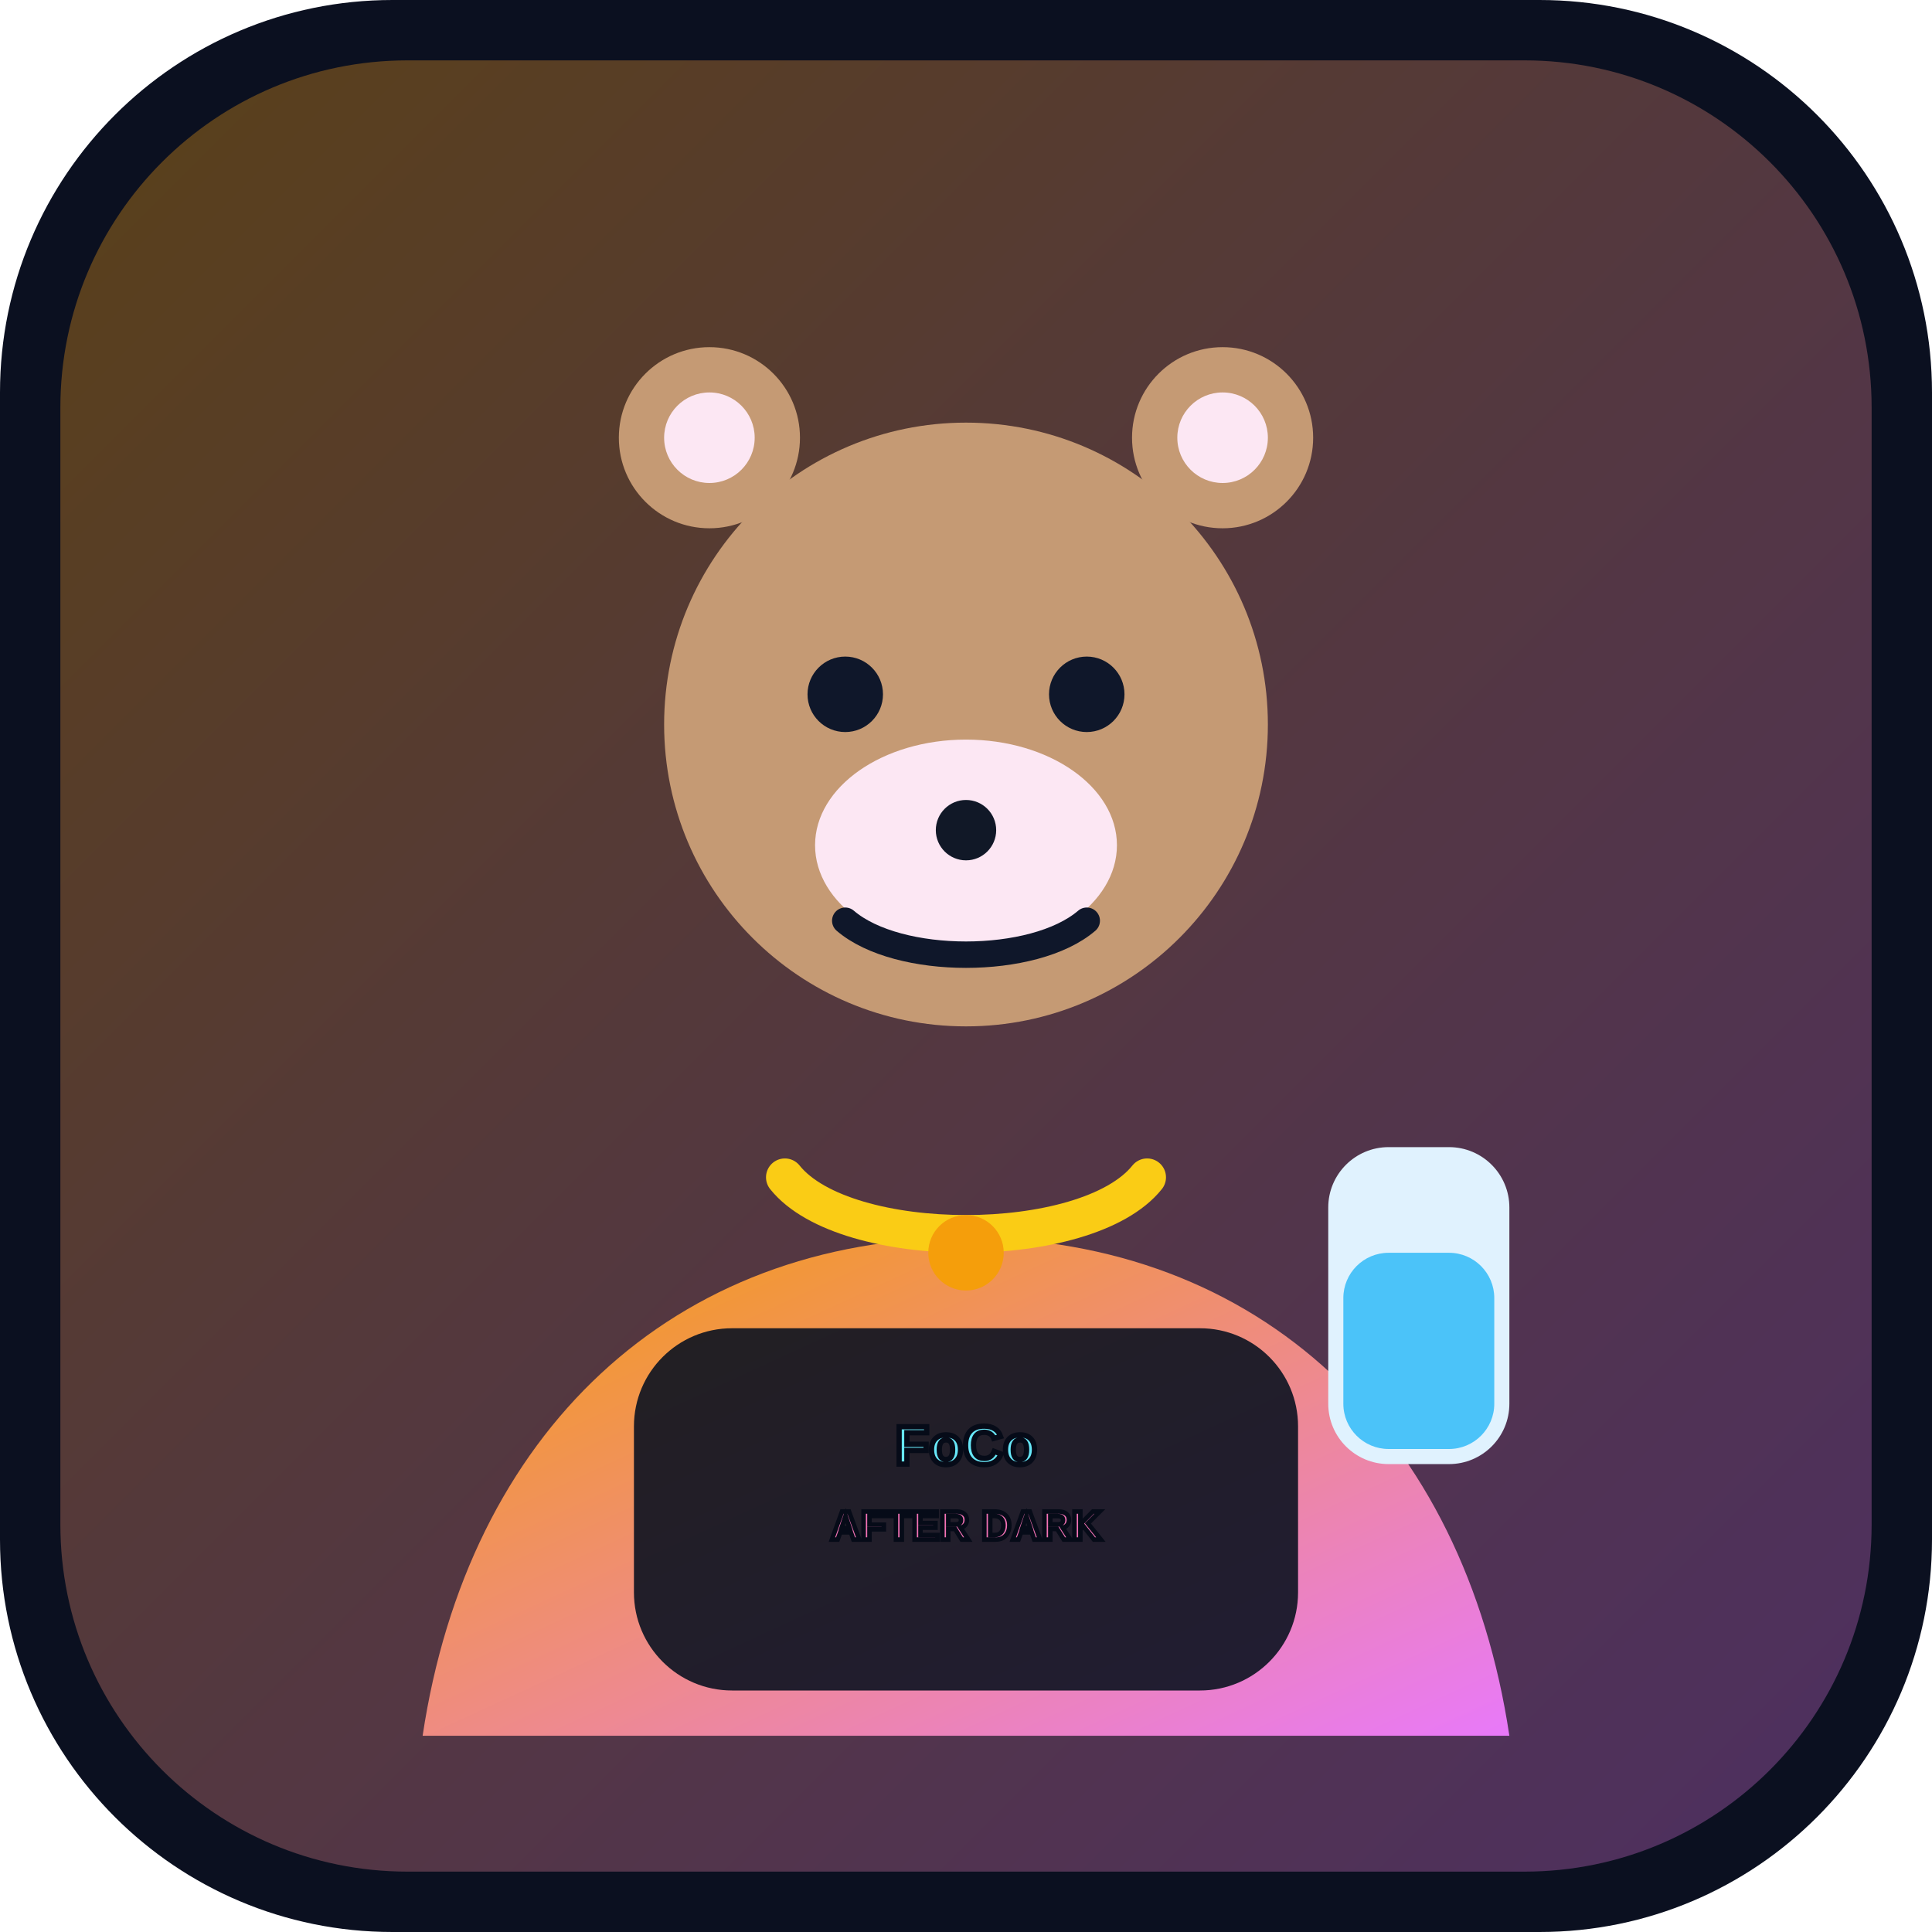
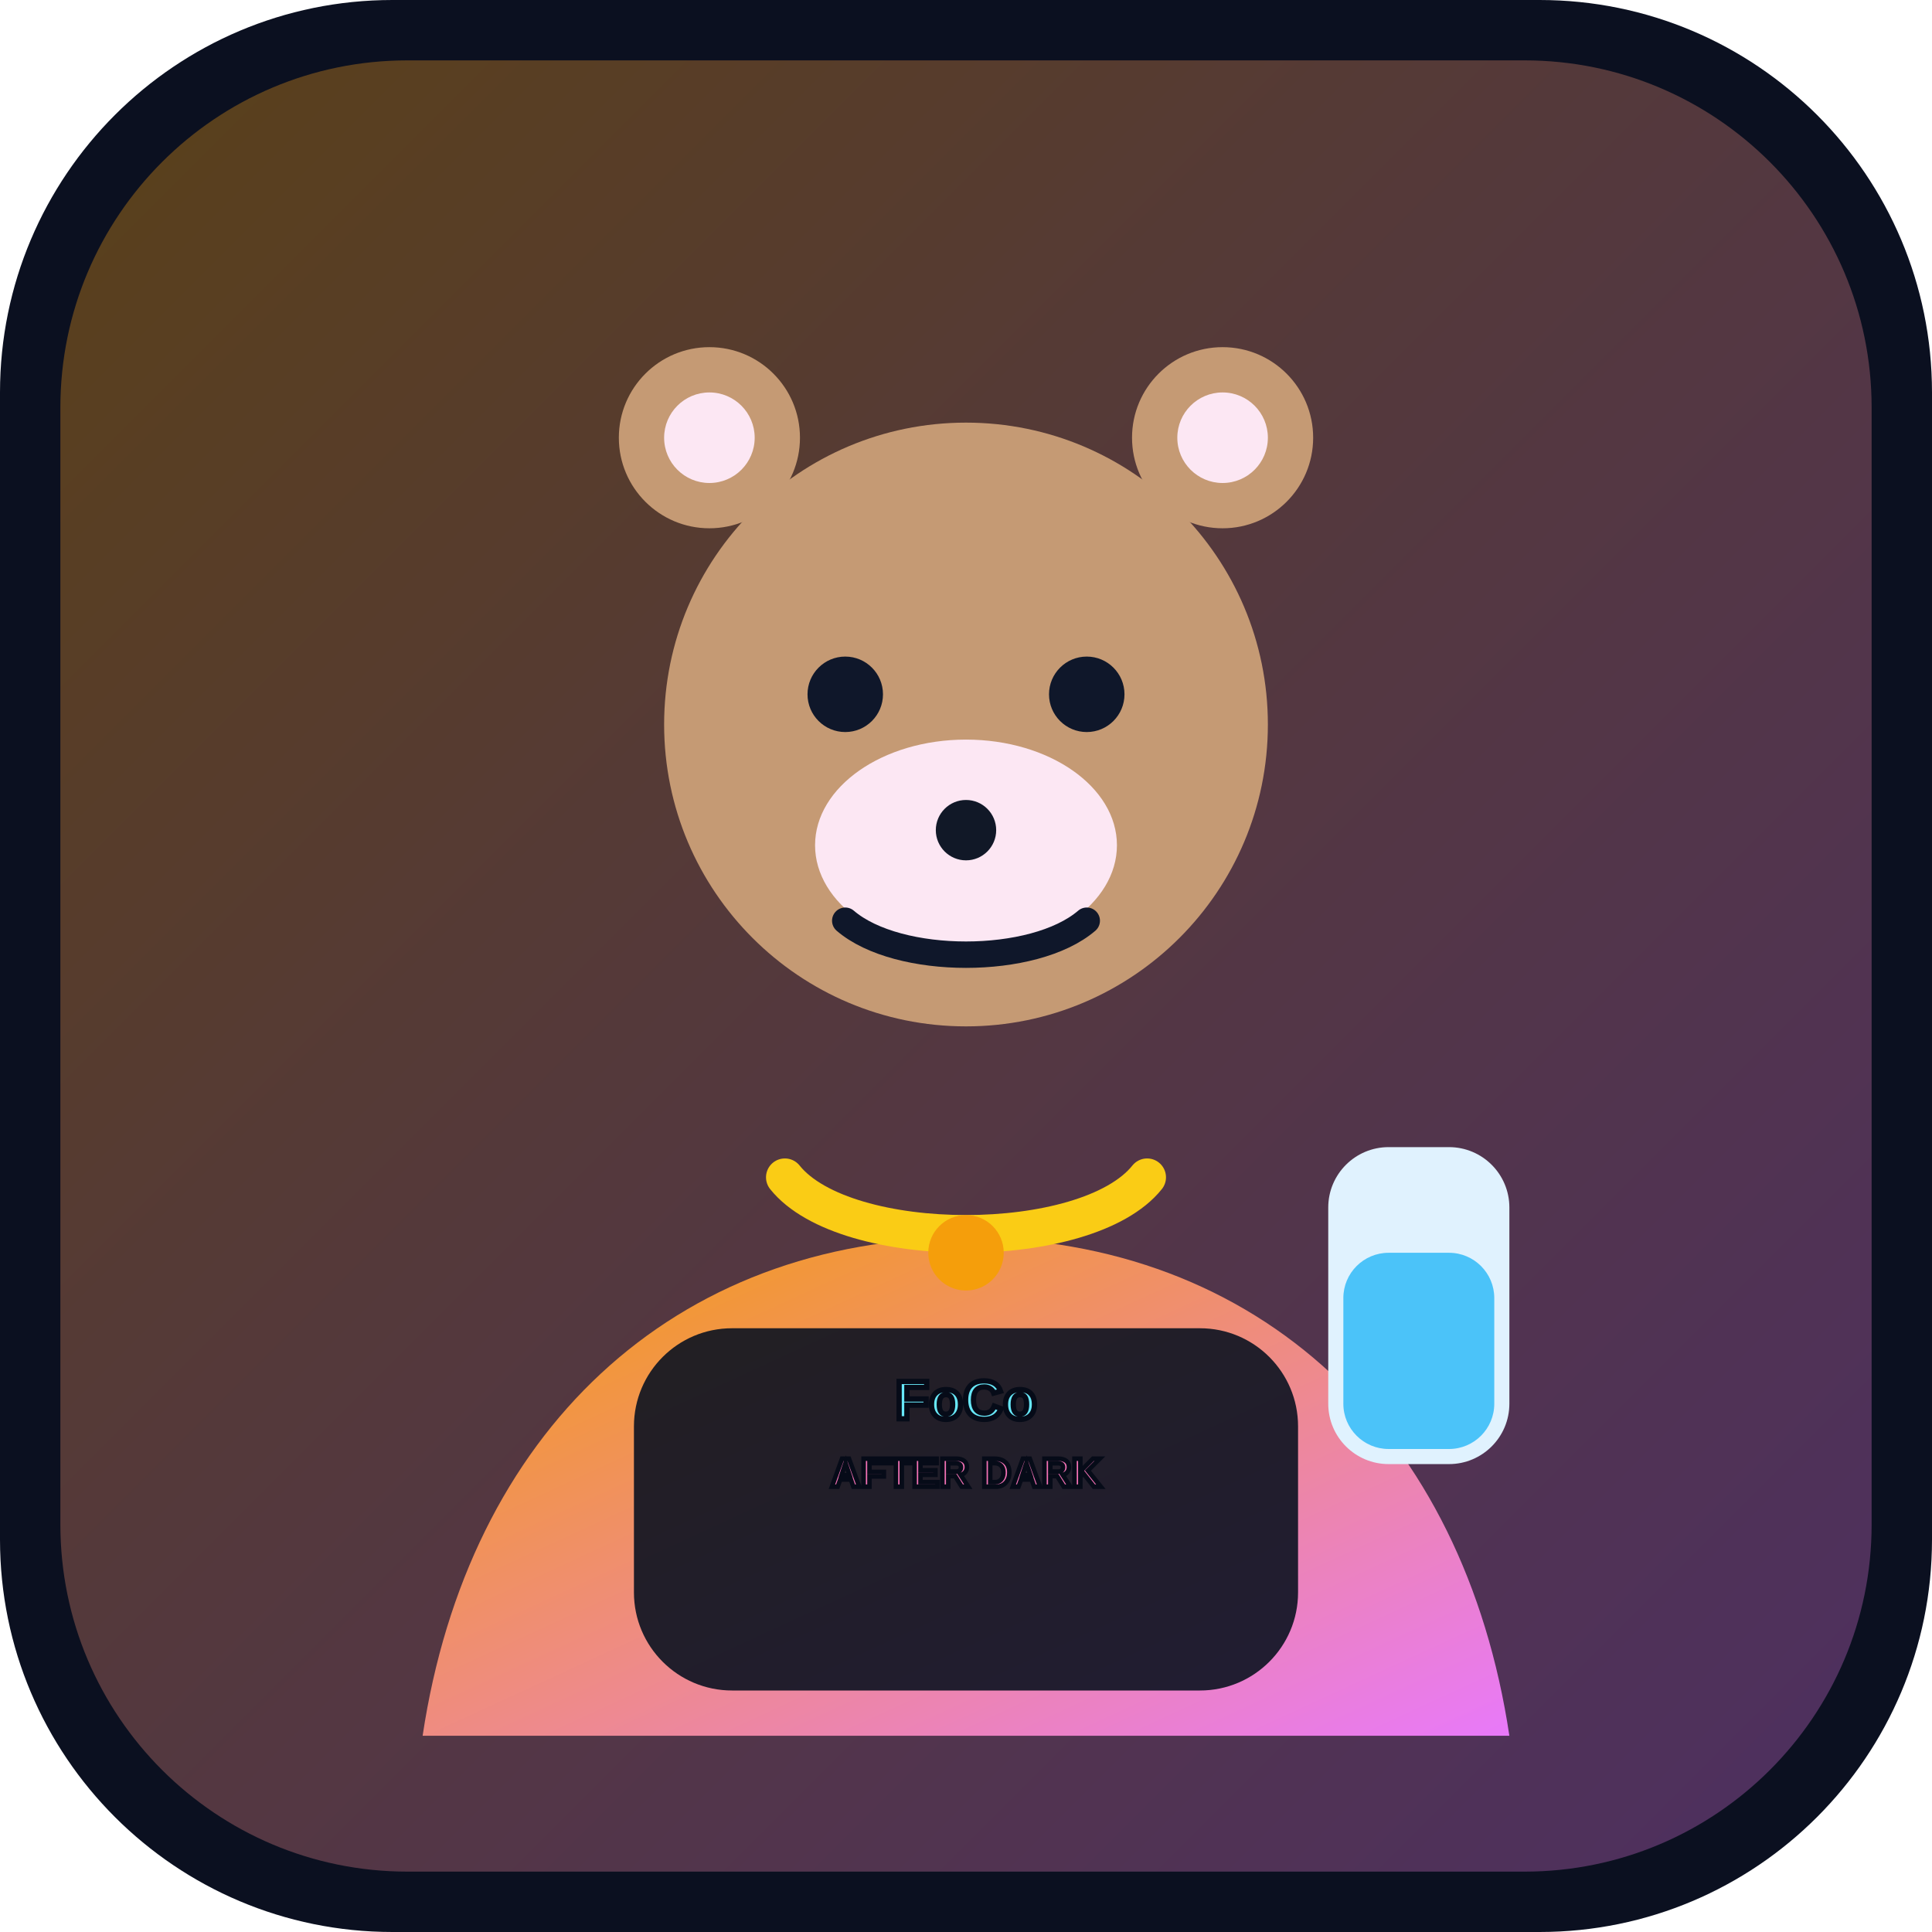
<svg xmlns="http://www.w3.org/2000/svg" viewBox="0 0 256 256" role="img" aria-label="Buzzed Bear">
  <defs>
    <linearGradient id="bg" x1="0" y1="0" x2="1" y2="1">
      <stop offset="0%" stop-color="#f59e0b" stop-opacity="0.34" />
      <stop offset="100%" stop-color="#e879f9" stop-opacity="0.30" />
    </linearGradient>
    <linearGradient id="shirt" x1="0" y1="0" x2="1" y2="1">
      <stop offset="0%" stop-color="#f59e0b" />
      <stop offset="100%" stop-color="#e879f9" />
    </linearGradient>
  </defs>
  <rect width="256" height="256" rx="52" fill="#0b1020" />
  <rect x="8" y="8" width="240" height="240" rx="46" fill="url(#bg)" />
  <circle cx="94" cy="58" r="12" fill="#c59a74" />
  <circle cx="162" cy="58" r="12" fill="#c59a74" />
  <circle cx="94" cy="58" r="6" fill="#fce7f3" />
  <circle cx="162" cy="58" r="6" fill="#fce7f3" />
  <circle cx="128" cy="96" r="40" fill="#c59a74" />
  <ellipse cx="128" cy="112" rx="20" ry="14" fill="#fce7f3" />
  <circle cx="112" cy="92" r="5" fill="#0f172a" />
  <circle cx="144" cy="92" r="5" fill="#0f172a" />
  <circle cx="128" cy="110" r="4" fill="#111827" />
  <path d="M112 122c7 6 25 6 32 0" fill="none" stroke="#0f172a" stroke-width="3.5" stroke-linecap="round" />
  <path d="M56 230c6-40 33-66 72-66s66 26 72 66" fill="url(#shirt)" />
  <rect x="84" y="176" width="88" height="48" rx="13" fill="#0b1220" opacity="0.9" />
  <path d="M104 156c8 10 40 10 48 0" fill="none" stroke="#facc15" stroke-width="5" stroke-linecap="round" />
  <circle cx="128" cy="166" r="5" fill="#f59e0b" />
-   <text x="128" y="194" text-anchor="middle" font-family="Arial, sans-serif" font-size="7.2" font-weight="700" fill="#67e8f9" stroke="#060b18" stroke-width="0.7" letter-spacing="0.10">FoCo</text>
-   <text x="128" y="204" text-anchor="middle" font-family="Arial, sans-serif" font-size="5.4" font-weight="700" fill="#f472b6" stroke="#060b18" stroke-width="0.6" letter-spacing="0.08">AFTER DARK</text>
+   <text x="128" y="188" text-anchor="middle" font-family="Arial, sans-serif" font-size="7.2" font-weight="700" fill="#67e8f9" stroke="#060b18" stroke-width="0.7" letter-spacing="0.10">FoCo</text>
+   <text x="128" y="197" text-anchor="middle" font-family="Arial, sans-serif" font-size="5.4" font-weight="700" fill="#f472b6" stroke="#060b18" stroke-width="0.6" letter-spacing="0.08">AFTER DARK</text>
  <rect x="176" y="152" width="24" height="42" rx="8" fill="#e0f2fe" />
  <rect x="178" y="166" width="20" height="26" rx="6" fill="#38bdf8" opacity="0.88" />
</svg>
